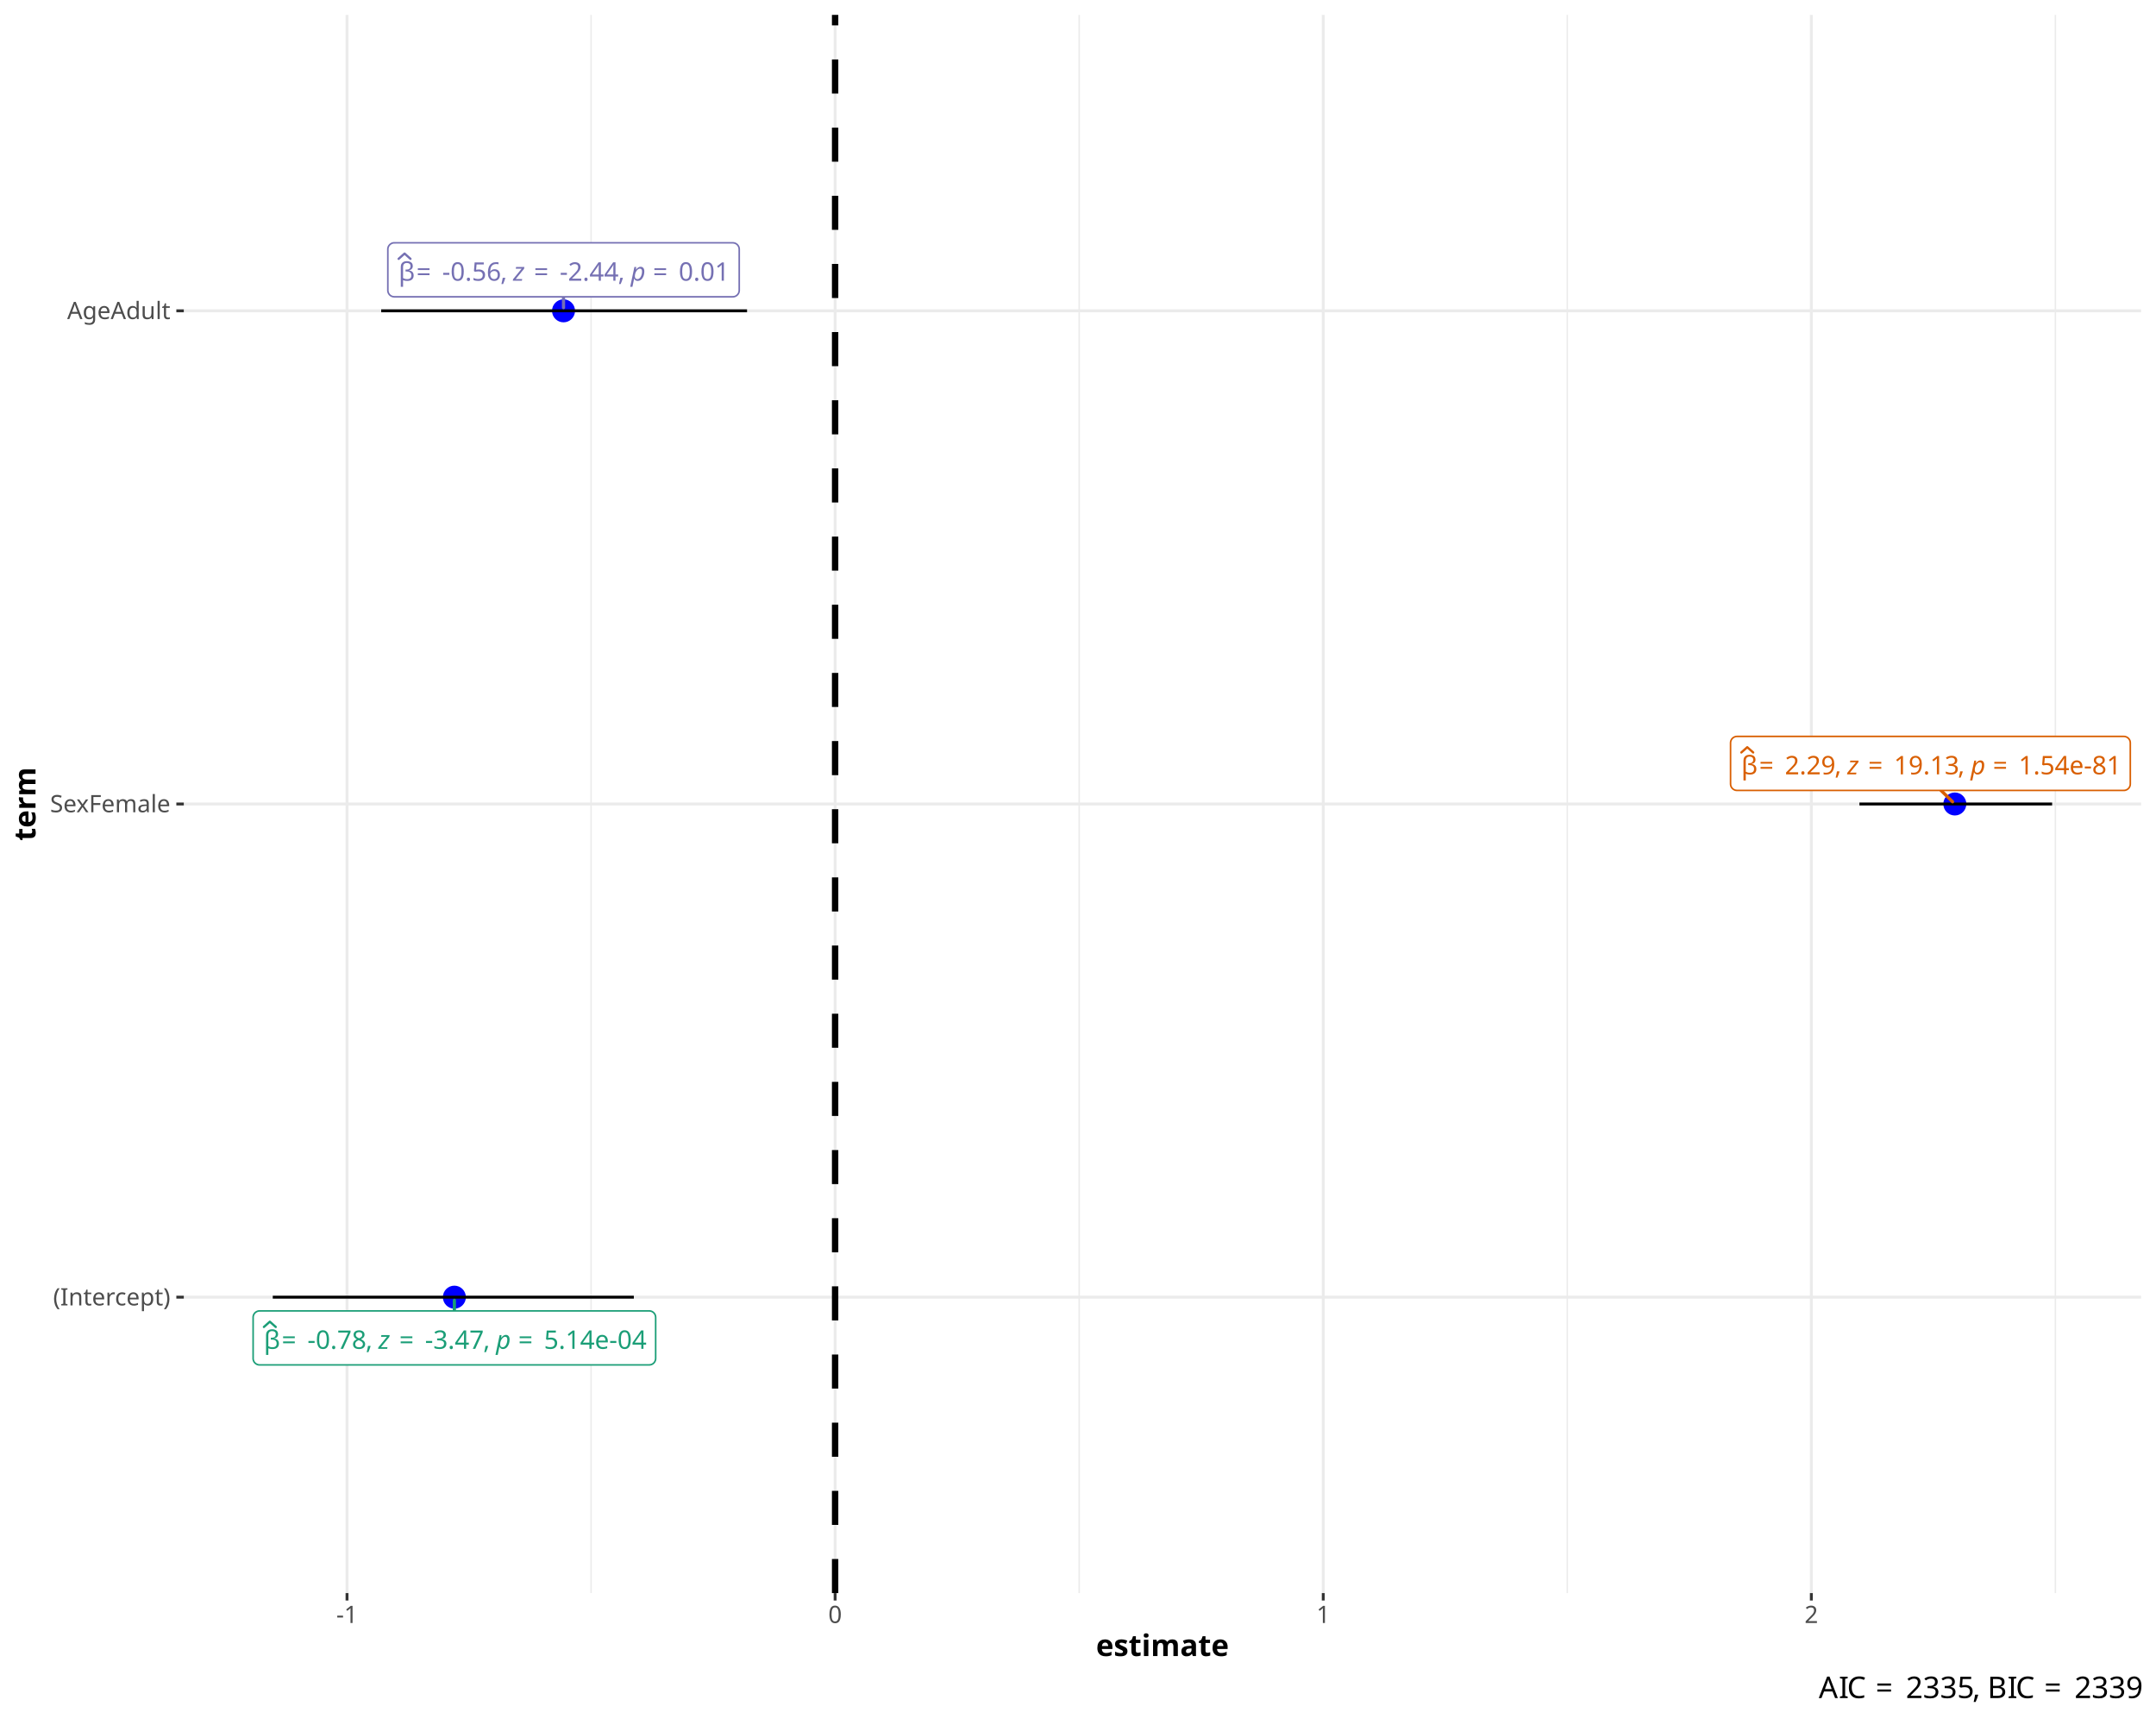
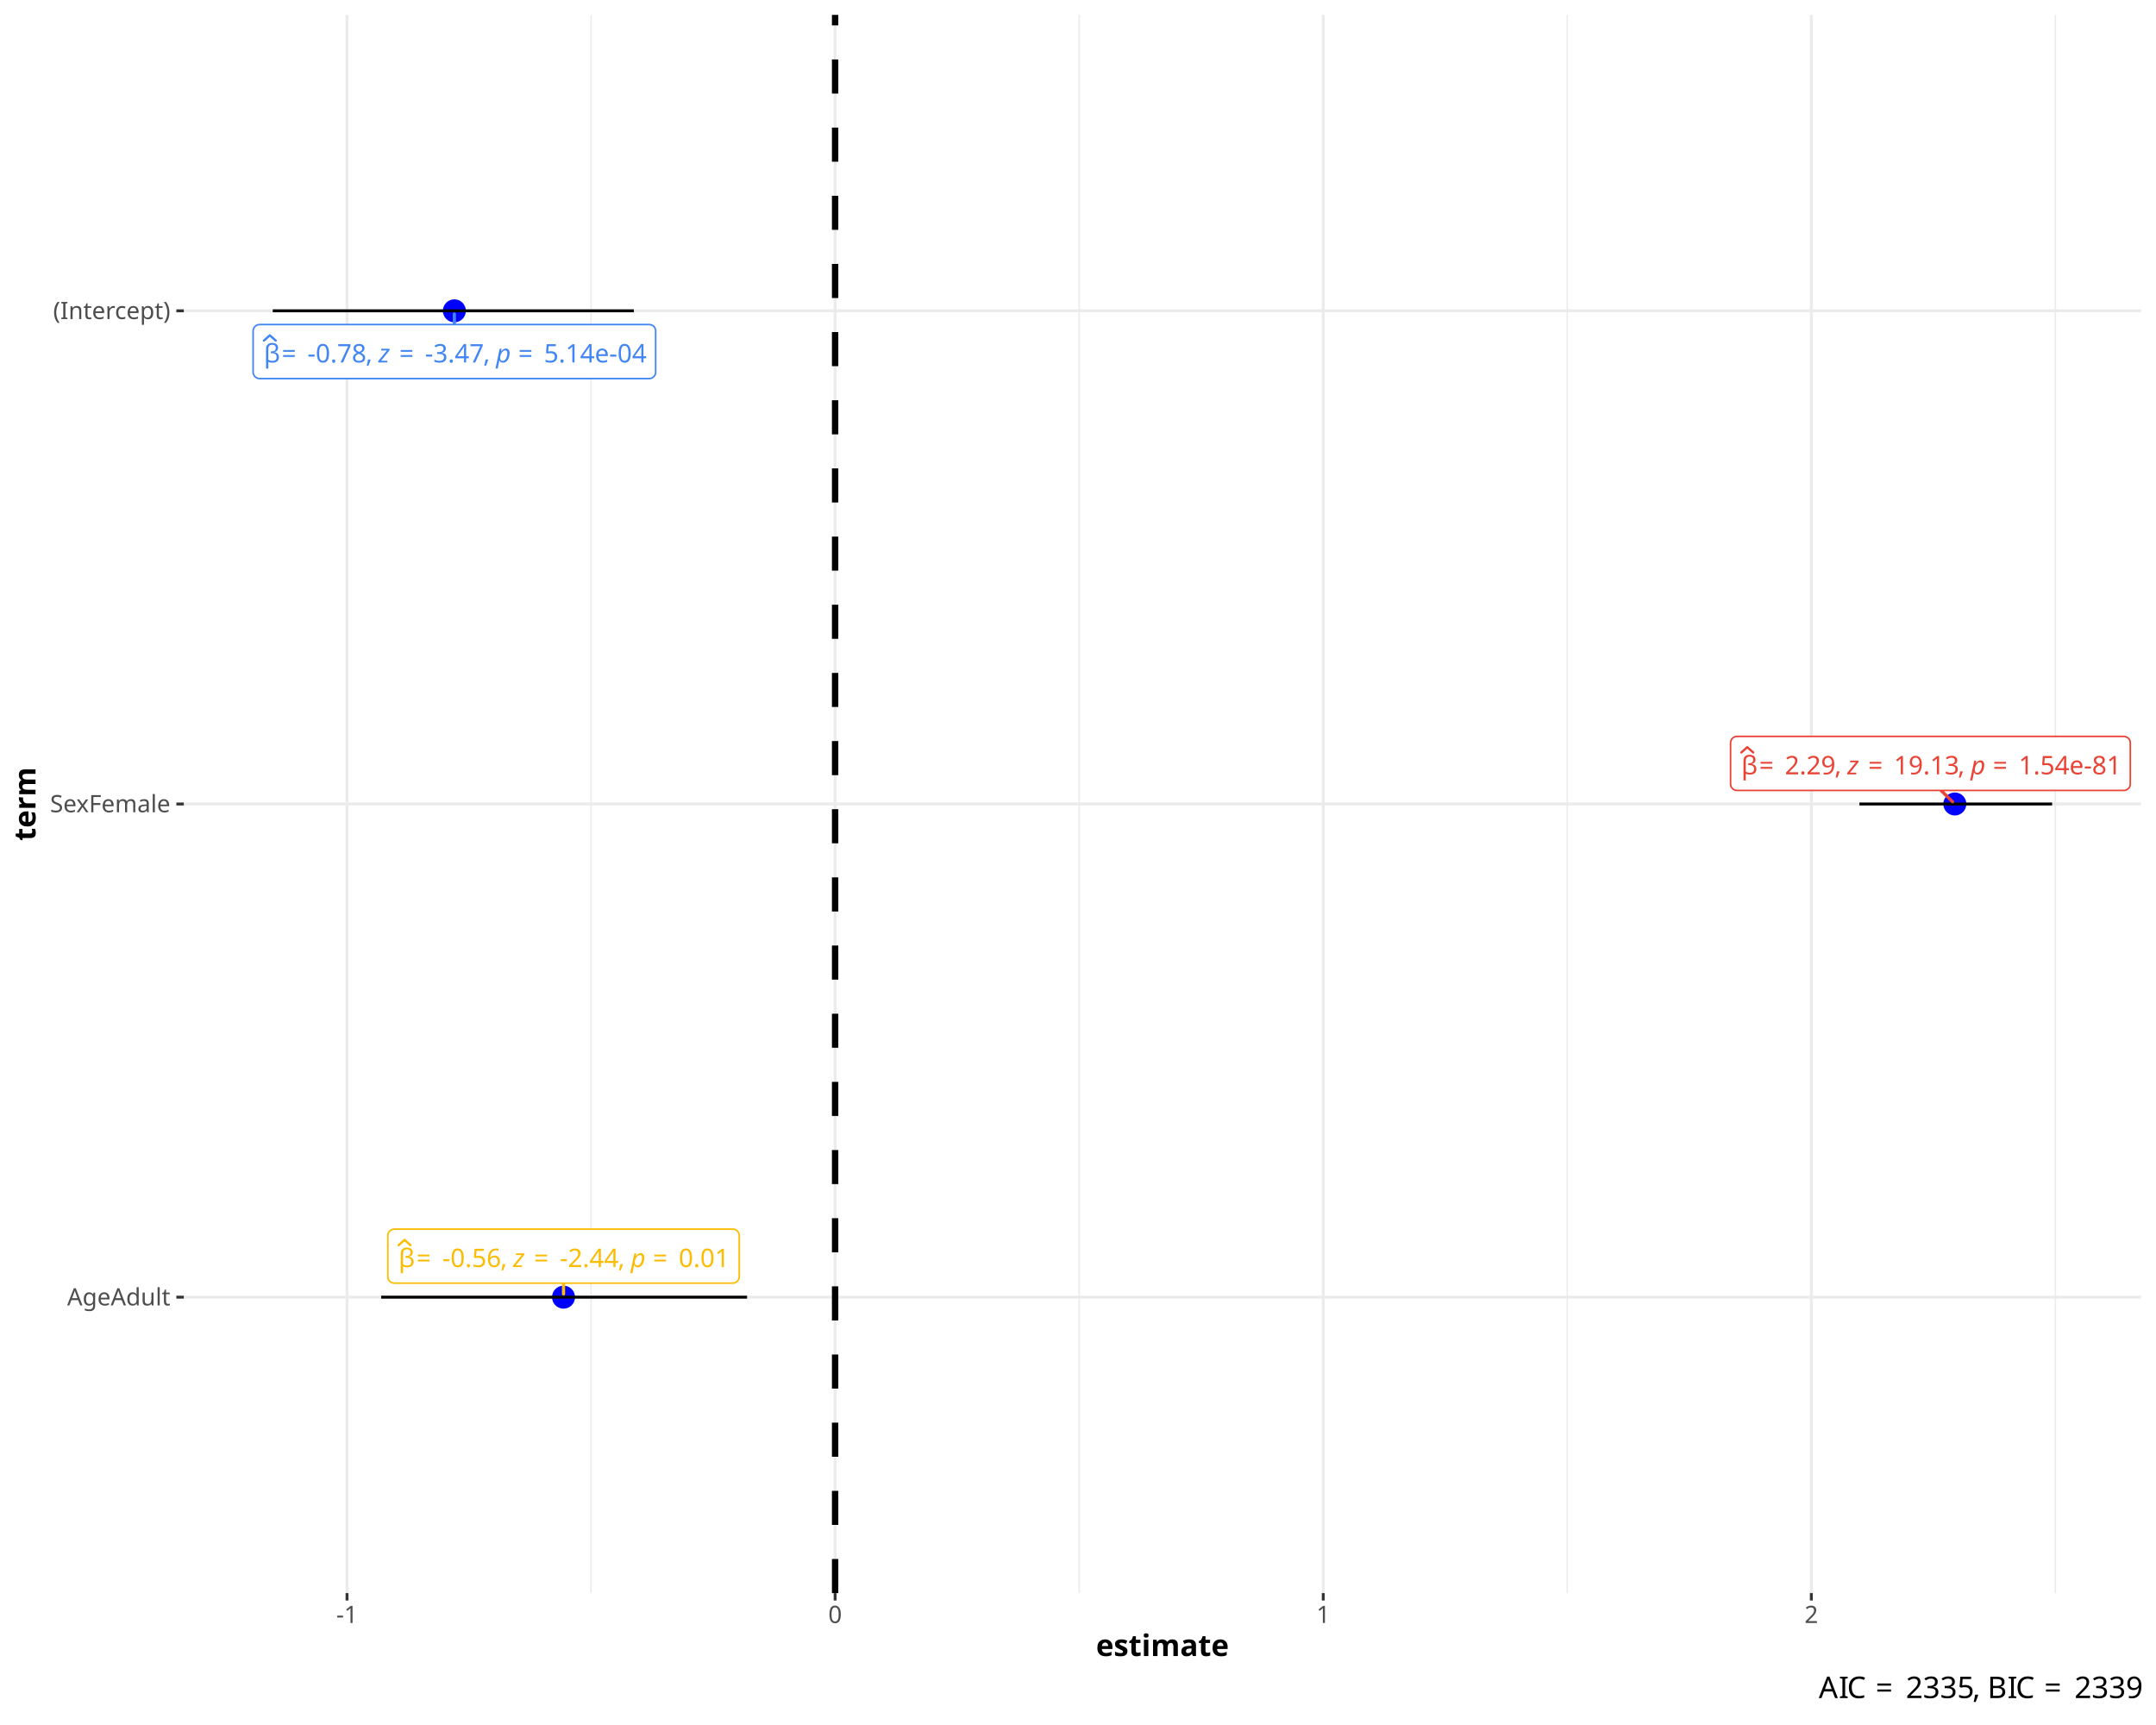
<svg xmlns="http://www.w3.org/2000/svg" class="svglite" data-engine-version="2.0" width="720.00pt" height="576.00pt" viewBox="0 0 720.00 576.00">
  <defs>
    <style type="text/css">
    .svglite line, .svglite polyline, .svglite polygon, .svglite path, .svglite rect, .svglite circle {
      fill: none;
      stroke: #000000;
      stroke-linecap: round;
      stroke-linejoin: round;
      stroke-miterlimit: 10.00;
    }
  </style>
  </defs>
  <rect width="100%" height="100%" style="stroke: none; fill: #FFFFFF;" />
  <defs>
    <clipPath id="cpMC4wMHw3MjAuMDB8MC4wMHw1NzYuMDA=">
      <rect x="0.00" y="0.00" width="720.00" height="576.00" />
    </clipPath>
  </defs>
  <g clip-path="url(#cpMC4wMHw3MjAuMDB8MC4wMHw1NzYuMDA=)">
    <rect x="0.00" y="0.00" width="720.00" height="576.00" style="stroke-width: 0.97; stroke: #FFFFFF; fill: #FFFFFF;" />
  </g>
  <defs>
    <clipPath id="cpNjEuMzh8NzE1LjAyfDQuOTh8NTMxLjk1">
      <rect x="61.38" y="4.98" width="653.64" height="526.97" />
    </clipPath>
  </defs>
  <g clip-path="url(#cpNjEuMzh8NzE1LjAyfDQuOTh8NTMxLjk1)">
    <rect x="61.38" y="4.98" width="653.64" height="526.97" style="stroke-width: 0.97; stroke: none; fill: #FFFFFF;" />
    <polyline points="197.39,531.95 197.39,4.98 " style="stroke-width: 0.48; stroke: #EBEBEB; stroke-linecap: butt;" />
    <polyline points="360.40,531.95 360.40,4.98 " style="stroke-width: 0.48; stroke: #EBEBEB; stroke-linecap: butt;" />
    <polyline points="523.40,531.95 523.40,4.98 " style="stroke-width: 0.48; stroke: #EBEBEB; stroke-linecap: butt;" />
    <polyline points="686.40,531.95 686.40,4.98 " style="stroke-width: 0.48; stroke: #EBEBEB; stroke-linecap: butt;" />
    <polyline points="61.38,433.14 715.02,433.14 " style="stroke-width: 0.97; stroke: #EBEBEB; stroke-linecap: butt;" />
    <polyline points="61.38,268.46 715.02,268.46 " style="stroke-width: 0.97; stroke: #EBEBEB; stroke-linecap: butt;" />
    <polyline points="61.38,103.79 715.02,103.79 " style="stroke-width: 0.97; stroke: #EBEBEB; stroke-linecap: butt;" />
    <polyline points="115.89,531.95 115.89,4.98 " style="stroke-width: 0.97; stroke: #EBEBEB; stroke-linecap: butt;" />
    <polyline points="278.89,531.95 278.89,4.98 " style="stroke-width: 0.97; stroke: #EBEBEB; stroke-linecap: butt;" />
    <polyline points="441.90,531.95 441.90,4.98 " style="stroke-width: 0.97; stroke: #EBEBEB; stroke-linecap: butt;" />
    <polyline points="604.90,531.95 604.90,4.98 " style="stroke-width: 0.97; stroke: #EBEBEB; stroke-linecap: butt;" />
-     <circle cx="151.74" cy="433.14" r="3.52" style="stroke-width: 0.64; stroke: #0000FF; fill: #0000FF;" />
+     <circle cx="151.74" cy="103.79" r="3.52" style="stroke-width: 0.64; stroke: #0000FF; fill: #0000FF;" />
    <circle cx="652.82" cy="268.46" r="3.52" style="stroke-width: 0.64; stroke: #0000FF; fill: #0000FF;" />
-     <circle cx="188.19" cy="103.79" r="3.52" style="stroke-width: 0.64; stroke: #0000FF; fill: #0000FF;" />
-     <polyline points="211.67,433.14 211.67,433.14 " style="stroke-width: 0.97; stroke-linecap: butt;" />
-     <polyline points="211.67,433.14 91.09,433.14 " style="stroke-width: 0.97; stroke-linecap: butt;" />
-     <polyline points="91.09,433.14 91.09,433.14 " style="stroke-width: 0.97; stroke-linecap: butt;" />
+     <circle cx="188.19" cy="433.14" r="3.52" style="stroke-width: 0.64; stroke: #0000FF; fill: #0000FF;" />
+     <polyline points="211.67,103.79 211.67,103.79 " style="stroke-width: 0.97; stroke-linecap: butt;" />
+     <polyline points="211.67,103.79 91.09,103.79 " style="stroke-width: 0.97; stroke-linecap: butt;" />
+     <polyline points="91.09,103.79 91.09,103.79 " style="stroke-width: 0.97; stroke-linecap: butt;" />
    <polyline points="685.31,268.46 685.31,268.46 " style="stroke-width: 0.97; stroke-linecap: butt;" />
    <polyline points="685.31,268.46 620.96,268.46 " style="stroke-width: 0.97; stroke-linecap: butt;" />
    <polyline points="620.96,268.46 620.96,268.46 " style="stroke-width: 0.97; stroke-linecap: butt;" />
-     <polyline points="249.48,103.79 249.48,103.79 " style="stroke-width: 0.97; stroke-linecap: butt;" />
-     <polyline points="249.48,103.79 127.30,103.79 " style="stroke-width: 0.97; stroke-linecap: butt;" />
-     <polyline points="127.30,103.79 127.30,103.79 " style="stroke-width: 0.97; stroke-linecap: butt;" />
+     <polyline points="249.48,433.14 249.48,433.14 " style="stroke-width: 0.97; stroke-linecap: butt;" />
+     <polyline points="249.48,433.14 127.30,433.14 " style="stroke-width: 0.97; stroke-linecap: butt;" />
+     <polyline points="127.30,433.14 127.30,433.14 " style="stroke-width: 0.97; stroke-linecap: butt;" />
    <line x1="278.89" y1="531.95" x2="278.89" y2="4.98" style="stroke-width: 2.13; stroke-dasharray: 11.38,11.38; stroke-linecap: butt;" />
-     <line x1="151.74" y1="437.73" x2="151.74" y2="434.21" style="stroke-width: 1.07; stroke: #1B9E77;" />
-     <line x1="648.20" y1="263.93" x2="652.06" y2="267.72" style="stroke-width: 1.07; stroke: #D95F02;" />
-     <line x1="188.19" y1="99.11" x2="188.19" y2="102.72" style="stroke-width: 1.07; stroke: #7570B3;" />
-     <polygon points="86.69,455.76 216.80,455.76 216.72,455.76 217.06,455.74 217.40,455.68 217.73,455.55 218.03,455.38 218.30,455.16 218.53,454.90 218.71,454.60 218.85,454.28 218.93,453.95 218.96,453.60 218.96,453.60 218.96,439.89 218.96,439.89 218.93,439.54 218.85,439.20 218.71,438.88 218.53,438.59 218.30,438.33 218.03,438.11 217.73,437.93 217.40,437.81 217.06,437.74 216.80,437.73 86.69,437.73 86.95,437.74 86.60,437.73 86.25,437.77 85.92,437.87 85.61,438.02 85.32,438.21 85.07,438.45 84.86,438.73 84.70,439.04 84.59,439.37 84.53,439.71 84.53,439.89 84.53,453.60 84.53,453.43 84.53,453.77 84.59,454.12 84.70,454.45 84.86,454.76 85.07,455.03 85.32,455.27 85.61,455.47 85.92,455.62 86.25,455.72 86.60,455.76 " style="stroke-width: 0.53; stroke: #1B9E77; fill: #FFFFFF;" />
-     <text x="88.13" y="450.39" style="font-size: 8.54px; fill: #1B9E77; font-family: sans;" textLength="3.96px" lengthAdjust="spacingAndGlyphs">β</text>
-     <polyline points="88.13,443.09 90.11,441.33 92.09,443.09 " style="stroke-width: 0.75; stroke: #1B9E77;" />
-     <text x="94.06" y="450.39" style="font-size: 8.54px; fill: #1B9E77; font-family: sans;" textLength="6.63px" lengthAdjust="spacingAndGlyphs">=</text>
-     <text x="102.66" y="450.39" style="font-size: 8.54px; fill: #1B9E77; font-family: sans;" textLength="19.46px" lengthAdjust="spacingAndGlyphs">-0.78</text>
-     <text x="122.12" y="450.39" style="font-size: 8.54px; fill: #1B9E77; font-family: sans;" textLength="2.14px" lengthAdjust="spacingAndGlyphs">,</text>
-     <text x="124.26" y="450.39" style="font-size: 8.54px; fill: #1B9E77; font-family: sans;" textLength="2.14px" lengthAdjust="spacingAndGlyphs"> </text>
-     <text x="126.39" y="450.39" style="font-size: 8.54px; font-style: italic; fill: #1B9E77; font-family: sans;" textLength="4.27px" lengthAdjust="spacingAndGlyphs">z</text>
-     <text x="133.32" y="450.39" style="font-size: 8.54px; fill: #1B9E77; font-family: sans;" textLength="6.63px" lengthAdjust="spacingAndGlyphs">=</text>
-     <text x="141.92" y="450.39" style="font-size: 8.54px; fill: #1B9E77; font-family: sans;" textLength="19.46px" lengthAdjust="spacingAndGlyphs">-3.47</text>
-     <text x="161.38" y="450.39" style="font-size: 8.54px; fill: #1B9E77; font-family: sans;" textLength="2.14px" lengthAdjust="spacingAndGlyphs">,</text>
-     <text x="163.51" y="450.39" style="font-size: 8.54px; fill: #1B9E77; font-family: sans;" textLength="2.14px" lengthAdjust="spacingAndGlyphs"> </text>
-     <text x="165.65" y="450.39" style="font-size: 8.54px; font-style: italic; fill: #1B9E77; font-family: sans;" textLength="4.75px" lengthAdjust="spacingAndGlyphs">p</text>
-     <text x="173.06" y="450.39" style="font-size: 8.54px; fill: #1B9E77; font-family: sans;" textLength="6.63px" lengthAdjust="spacingAndGlyphs">=</text>
-     <text x="181.66" y="450.39" style="font-size: 8.54px; fill: #1B9E77; font-family: sans;" textLength="33.70px" lengthAdjust="spacingAndGlyphs">5.14e-04</text>
-     <polygon points="580.08,263.93 709.26,263.93 709.17,263.93 709.52,263.92 709.86,263.85 710.18,263.72 710.49,263.55 710.75,263.33 710.99,263.07 711.17,262.78 711.31,262.46 711.39,262.12 711.42,261.77 711.42,261.77 711.42,248.06 711.42,248.06 711.39,247.71 711.31,247.37 711.17,247.05 710.99,246.76 710.75,246.50 710.49,246.28 710.18,246.11 709.86,245.98 709.52,245.91 709.26,245.90 580.08,245.90 580.34,245.91 579.99,245.90 579.65,245.94 579.31,246.04 579.00,246.19 578.71,246.38 578.46,246.63 578.25,246.90 578.09,247.21 577.98,247.54 577.93,247.88 577.92,248.06 577.92,261.77 577.93,261.60 577.93,261.95 577.98,262.29 578.09,262.62 578.25,262.93 578.46,263.20 578.71,263.45 579.00,263.64 579.31,263.79 579.65,263.89 579.99,263.93 " style="stroke-width: 0.53; stroke: #D95F02; fill: #FFFFFF;" />
-     <text x="581.52" y="258.56" style="font-size: 8.54px; fill: #D95F02; font-family: sans;" textLength="3.96px" lengthAdjust="spacingAndGlyphs">β</text>
-     <polyline points="581.52,251.26 583.50,249.50 585.48,251.26 " style="stroke-width: 0.75; stroke: #D95F02;" />
-     <text x="587.45" y="258.56" style="font-size: 8.54px; fill: #D95F02; font-family: sans;" textLength="6.63px" lengthAdjust="spacingAndGlyphs">=</text>
-     <text x="596.06" y="258.56" style="font-size: 8.54px; fill: #D95F02; font-family: sans;" textLength="16.61px" lengthAdjust="spacingAndGlyphs">2.29</text>
-     <text x="612.67" y="258.56" style="font-size: 8.54px; fill: #D95F02; font-family: sans;" textLength="2.14px" lengthAdjust="spacingAndGlyphs">,</text>
-     <text x="614.81" y="258.56" style="font-size: 8.54px; fill: #D95F02; font-family: sans;" textLength="2.14px" lengthAdjust="spacingAndGlyphs"> </text>
-     <text x="616.94" y="258.56" style="font-size: 8.54px; font-style: italic; fill: #D95F02; font-family: sans;" textLength="4.27px" lengthAdjust="spacingAndGlyphs">z</text>
-     <text x="623.87" y="258.56" style="font-size: 8.54px; fill: #D95F02; font-family: sans;" textLength="6.63px" lengthAdjust="spacingAndGlyphs">=</text>
-     <text x="632.47" y="258.56" style="font-size: 8.54px; fill: #D95F02; font-family: sans;" textLength="21.36px" lengthAdjust="spacingAndGlyphs">19.13</text>
-     <text x="653.83" y="258.56" style="font-size: 8.54px; fill: #D95F02; font-family: sans;" textLength="2.14px" lengthAdjust="spacingAndGlyphs">,</text>
-     <text x="655.97" y="258.56" style="font-size: 8.54px; fill: #D95F02; font-family: sans;" textLength="2.14px" lengthAdjust="spacingAndGlyphs"> </text>
-     <text x="658.10" y="258.56" style="font-size: 8.54px; font-style: italic; fill: #D95F02; font-family: sans;" textLength="4.75px" lengthAdjust="spacingAndGlyphs">p</text>
-     <text x="665.52" y="258.56" style="font-size: 8.54px; fill: #D95F02; font-family: sans;" textLength="6.63px" lengthAdjust="spacingAndGlyphs">=</text>
-     <text x="674.12" y="258.56" style="font-size: 8.54px; fill: #D95F02; font-family: sans;" textLength="33.70px" lengthAdjust="spacingAndGlyphs">1.54e-81</text>
-     <polygon points="131.68,99.11 244.71,99.11 244.62,99.10 244.97,99.09 245.31,99.02 245.63,98.90 245.93,98.72 246.20,98.50 246.43,98.24 246.62,97.95 246.76,97.63 246.84,97.29 246.87,96.95 246.87,96.95 246.87,83.23 246.87,83.23 246.84,82.88 246.76,82.55 246.62,82.23 246.43,81.93 246.20,81.67 245.93,81.45 245.63,81.28 245.31,81.16 244.97,81.09 244.71,81.07 131.68,81.07 131.94,81.09 131.59,81.07 131.25,81.11 130.91,81.21 130.60,81.36 130.31,81.56 130.06,81.80 129.85,82.08 129.69,82.38 129.58,82.71 129.52,83.06 129.52,83.23 129.52,96.95 129.52,96.77 129.52,97.12 129.58,97.46 129.69,97.79 129.85,98.10 130.06,98.38 130.31,98.62 130.60,98.82 130.91,98.97 131.25,99.06 131.59,99.10 " style="stroke-width: 0.53; stroke: #7570B3; fill: #FFFFFF;" />
-     <text x="133.12" y="93.73" style="font-size: 8.54px; fill: #7570B3; font-family: sans;" textLength="3.96px" lengthAdjust="spacingAndGlyphs">β</text>
-     <polyline points="133.12,86.43 135.10,84.67 137.08,86.43 " style="stroke-width: 0.75; stroke: #7570B3;" />
-     <text x="139.05" y="93.73" style="font-size: 8.54px; fill: #7570B3; font-family: sans;" textLength="6.63px" lengthAdjust="spacingAndGlyphs">=</text>
-     <text x="147.66" y="93.73" style="font-size: 8.54px; fill: #7570B3; font-family: sans;" textLength="19.46px" lengthAdjust="spacingAndGlyphs">-0.56</text>
-     <text x="167.11" y="93.73" style="font-size: 8.54px; fill: #7570B3; font-family: sans;" textLength="2.14px" lengthAdjust="spacingAndGlyphs">,</text>
-     <text x="169.25" y="93.73" style="font-size: 8.54px; fill: #7570B3; font-family: sans;" textLength="2.14px" lengthAdjust="spacingAndGlyphs"> </text>
-     <text x="171.38" y="93.73" style="font-size: 8.54px; font-style: italic; fill: #7570B3; font-family: sans;" textLength="4.27px" lengthAdjust="spacingAndGlyphs">z</text>
-     <text x="178.31" y="93.73" style="font-size: 8.54px; fill: #7570B3; font-family: sans;" textLength="6.63px" lengthAdjust="spacingAndGlyphs">=</text>
-     <text x="186.91" y="93.73" style="font-size: 8.54px; fill: #7570B3; font-family: sans;" textLength="19.46px" lengthAdjust="spacingAndGlyphs">-2.44</text>
-     <text x="206.37" y="93.73" style="font-size: 8.54px; fill: #7570B3; font-family: sans;" textLength="2.14px" lengthAdjust="spacingAndGlyphs">,</text>
-     <text x="208.50" y="93.73" style="font-size: 8.54px; fill: #7570B3; font-family: sans;" textLength="2.14px" lengthAdjust="spacingAndGlyphs"> </text>
-     <text x="210.64" y="93.73" style="font-size: 8.54px; font-style: italic; fill: #7570B3; font-family: sans;" textLength="4.75px" lengthAdjust="spacingAndGlyphs">p</text>
-     <text x="218.05" y="93.73" style="font-size: 8.54px; fill: #7570B3; font-family: sans;" textLength="6.63px" lengthAdjust="spacingAndGlyphs">=</text>
-     <text x="226.65" y="93.73" style="font-size: 8.54px; fill: #7570B3; font-family: sans;" textLength="16.61px" lengthAdjust="spacingAndGlyphs">0.01</text>
+     <line x1="151.74" y1="108.37" x2="151.74" y2="104.85" style="stroke-width: 1.07; stroke: #4285F4;" />
+     <line x1="648.20" y1="263.93" x2="652.06" y2="267.72" style="stroke-width: 1.07; stroke: #EA4335;" />
+     <line x1="188.19" y1="428.46" x2="188.19" y2="432.07" style="stroke-width: 1.07; stroke: #FBBC04;" />
+     <polygon points="86.69,126.41 216.80,126.41 216.72,126.41 217.06,126.39 217.40,126.32 217.73,126.20 218.03,126.02 218.30,125.80 218.53,125.54 218.71,125.25 218.85,124.93 218.93,124.59 218.96,124.25 218.96,124.25 218.96,110.53 218.96,110.53 218.93,110.19 218.85,109.85 218.71,109.53 218.53,109.23 218.30,108.97 218.03,108.75 217.73,108.58 217.40,108.46 217.06,108.39 216.80,108.37 86.69,108.37 86.95,108.39 86.60,108.37 86.25,108.42 85.92,108.51 85.61,108.66 85.32,108.86 85.07,109.10 84.86,109.38 84.70,109.69 84.59,110.02 84.53,110.36 84.53,110.53 84.53,124.25 84.53,124.07 84.53,124.42 84.59,124.76 84.70,125.09 84.86,125.40 85.07,125.68 85.32,125.92 85.61,126.12 85.92,126.27 86.25,126.36 86.60,126.41 " style="stroke-width: 0.53; stroke: #4285F4; fill: #FFFFFF;" />
+     <text x="88.13" y="121.03" style="font-size: 8.54px; fill: #4285F4; font-family: sans;" textLength="3.96px" lengthAdjust="spacingAndGlyphs">β</text>
+     <polyline points="88.13,113.73 90.11,111.97 92.09,113.73 " style="stroke-width: 0.75; stroke: #4285F4;" />
+     <text x="94.06" y="121.03" style="font-size: 8.54px; fill: #4285F4; font-family: sans;" textLength="6.63px" lengthAdjust="spacingAndGlyphs">=</text>
+     <text x="102.66" y="121.03" style="font-size: 8.54px; fill: #4285F4; font-family: sans;" textLength="19.46px" lengthAdjust="spacingAndGlyphs">-0.78</text>
+     <text x="122.12" y="121.03" style="font-size: 8.54px; fill: #4285F4; font-family: sans;" textLength="2.14px" lengthAdjust="spacingAndGlyphs">,</text>
+     <text x="124.26" y="121.03" style="font-size: 8.54px; fill: #4285F4; font-family: sans;" textLength="2.14px" lengthAdjust="spacingAndGlyphs"> </text>
+     <text x="126.39" y="121.03" style="font-size: 8.54px; font-style: italic; fill: #4285F4; font-family: sans;" textLength="4.27px" lengthAdjust="spacingAndGlyphs">z</text>
+     <text x="133.32" y="121.03" style="font-size: 8.54px; fill: #4285F4; font-family: sans;" textLength="6.63px" lengthAdjust="spacingAndGlyphs">=</text>
+     <text x="141.92" y="121.03" style="font-size: 8.54px; fill: #4285F4; font-family: sans;" textLength="19.46px" lengthAdjust="spacingAndGlyphs">-3.47</text>
+     <text x="161.38" y="121.03" style="font-size: 8.54px; fill: #4285F4; font-family: sans;" textLength="2.14px" lengthAdjust="spacingAndGlyphs">,</text>
+     <text x="163.51" y="121.03" style="font-size: 8.54px; fill: #4285F4; font-family: sans;" textLength="2.14px" lengthAdjust="spacingAndGlyphs"> </text>
+     <text x="165.65" y="121.03" style="font-size: 8.54px; font-style: italic; fill: #4285F4; font-family: sans;" textLength="4.75px" lengthAdjust="spacingAndGlyphs">p</text>
+     <text x="173.06" y="121.03" style="font-size: 8.54px; fill: #4285F4; font-family: sans;" textLength="6.63px" lengthAdjust="spacingAndGlyphs">=</text>
+     <text x="181.66" y="121.03" style="font-size: 8.54px; fill: #4285F4; font-family: sans;" textLength="33.70px" lengthAdjust="spacingAndGlyphs">5.14e-04</text>
+     <polygon points="580.08,263.93 709.26,263.93 709.17,263.93 709.52,263.92 709.86,263.85 710.18,263.72 710.49,263.55 710.75,263.33 710.99,263.07 711.17,262.78 711.31,262.46 711.39,262.12 711.42,261.77 711.42,261.77 711.42,248.06 711.42,248.06 711.39,247.71 711.31,247.37 711.17,247.05 710.99,246.76 710.75,246.50 710.49,246.28 710.18,246.11 709.86,245.98 709.52,245.91 709.26,245.90 580.08,245.90 580.34,245.91 579.99,245.90 579.65,245.94 579.31,246.04 579.00,246.19 578.71,246.38 578.46,246.63 578.25,246.90 578.09,247.21 577.98,247.54 577.93,247.88 577.92,248.06 577.92,261.77 577.93,261.60 577.93,261.95 577.98,262.29 578.09,262.62 578.25,262.93 578.46,263.20 578.71,263.45 579.00,263.64 579.31,263.79 579.65,263.89 579.99,263.93 " style="stroke-width: 0.53; stroke: #EA4335; fill: #FFFFFF;" />
+     <text x="581.52" y="258.56" style="font-size: 8.54px; fill: #EA4335; font-family: sans;" textLength="3.96px" lengthAdjust="spacingAndGlyphs">β</text>
+     <polyline points="581.52,251.26 583.50,249.50 585.48,251.26 " style="stroke-width: 0.75; stroke: #EA4335;" />
+     <text x="587.45" y="258.56" style="font-size: 8.54px; fill: #EA4335; font-family: sans;" textLength="6.63px" lengthAdjust="spacingAndGlyphs">=</text>
+     <text x="596.06" y="258.56" style="font-size: 8.54px; fill: #EA4335; font-family: sans;" textLength="16.61px" lengthAdjust="spacingAndGlyphs">2.29</text>
+     <text x="612.67" y="258.56" style="font-size: 8.54px; fill: #EA4335; font-family: sans;" textLength="2.14px" lengthAdjust="spacingAndGlyphs">,</text>
+     <text x="614.81" y="258.56" style="font-size: 8.54px; fill: #EA4335; font-family: sans;" textLength="2.14px" lengthAdjust="spacingAndGlyphs"> </text>
+     <text x="616.94" y="258.56" style="font-size: 8.54px; font-style: italic; fill: #EA4335; font-family: sans;" textLength="4.27px" lengthAdjust="spacingAndGlyphs">z</text>
+     <text x="623.87" y="258.56" style="font-size: 8.54px; fill: #EA4335; font-family: sans;" textLength="6.63px" lengthAdjust="spacingAndGlyphs">=</text>
+     <text x="632.47" y="258.56" style="font-size: 8.54px; fill: #EA4335; font-family: sans;" textLength="21.36px" lengthAdjust="spacingAndGlyphs">19.13</text>
+     <text x="653.83" y="258.56" style="font-size: 8.54px; fill: #EA4335; font-family: sans;" textLength="2.14px" lengthAdjust="spacingAndGlyphs">,</text>
+     <text x="655.97" y="258.56" style="font-size: 8.54px; fill: #EA4335; font-family: sans;" textLength="2.14px" lengthAdjust="spacingAndGlyphs"> </text>
+     <text x="658.10" y="258.56" style="font-size: 8.54px; font-style: italic; fill: #EA4335; font-family: sans;" textLength="4.75px" lengthAdjust="spacingAndGlyphs">p</text>
+     <text x="665.52" y="258.56" style="font-size: 8.54px; fill: #EA4335; font-family: sans;" textLength="6.63px" lengthAdjust="spacingAndGlyphs">=</text>
+     <text x="674.12" y="258.56" style="font-size: 8.54px; fill: #EA4335; font-family: sans;" textLength="33.70px" lengthAdjust="spacingAndGlyphs">1.54e-81</text>
+     <polygon points="131.68,428.46 244.71,428.46 244.62,428.46 244.97,428.44 245.31,428.37 245.63,428.25 245.93,428.08 246.20,427.86 246.43,427.60 246.62,427.30 246.76,426.98 246.84,426.65 246.87,426.30 246.87,426.30 246.87,412.58 246.87,412.58 246.84,412.24 246.76,411.90 246.62,411.58 246.43,411.29 246.20,411.03 245.93,410.81 245.63,410.63 245.31,410.51 244.97,410.44 244.71,410.42 131.68,410.42 131.94,410.44 131.59,410.43 131.25,410.47 130.91,410.56 130.60,410.71 130.31,410.91 130.06,411.15 129.85,411.43 129.69,411.74 129.58,412.07 129.52,412.41 129.52,412.58 129.52,426.30 129.52,426.13 129.52,426.47 129.58,426.82 129.69,427.15 129.85,427.45 130.06,427.73 130.31,427.97 130.60,428.17 130.91,428.32 131.25,428.42 131.59,428.46 " style="stroke-width: 0.53; stroke: #FBBC04; fill: #FFFFFF;" />
+     <text x="133.12" y="423.09" style="font-size: 8.54px; fill: #FBBC04; font-family: sans;" textLength="3.96px" lengthAdjust="spacingAndGlyphs">β</text>
+     <polyline points="133.12,415.79 135.10,414.02 137.08,415.79 " style="stroke-width: 0.75; stroke: #FBBC04;" />
+     <text x="139.05" y="423.09" style="font-size: 8.54px; fill: #FBBC04; font-family: sans;" textLength="6.63px" lengthAdjust="spacingAndGlyphs">=</text>
+     <text x="147.66" y="423.09" style="font-size: 8.54px; fill: #FBBC04; font-family: sans;" textLength="19.46px" lengthAdjust="spacingAndGlyphs">-0.56</text>
+     <text x="167.11" y="423.09" style="font-size: 8.54px; fill: #FBBC04; font-family: sans;" textLength="2.14px" lengthAdjust="spacingAndGlyphs">,</text>
+     <text x="169.25" y="423.09" style="font-size: 8.54px; fill: #FBBC04; font-family: sans;" textLength="2.14px" lengthAdjust="spacingAndGlyphs"> </text>
+     <text x="171.38" y="423.09" style="font-size: 8.54px; font-style: italic; fill: #FBBC04; font-family: sans;" textLength="4.27px" lengthAdjust="spacingAndGlyphs">z</text>
+     <text x="178.31" y="423.09" style="font-size: 8.54px; fill: #FBBC04; font-family: sans;" textLength="6.63px" lengthAdjust="spacingAndGlyphs">=</text>
+     <text x="186.91" y="423.09" style="font-size: 8.54px; fill: #FBBC04; font-family: sans;" textLength="19.46px" lengthAdjust="spacingAndGlyphs">-2.44</text>
+     <text x="206.37" y="423.09" style="font-size: 8.54px; fill: #FBBC04; font-family: sans;" textLength="2.14px" lengthAdjust="spacingAndGlyphs">,</text>
+     <text x="208.50" y="423.09" style="font-size: 8.54px; fill: #FBBC04; font-family: sans;" textLength="2.14px" lengthAdjust="spacingAndGlyphs"> </text>
+     <text x="210.64" y="423.09" style="font-size: 8.54px; font-style: italic; fill: #FBBC04; font-family: sans;" textLength="4.75px" lengthAdjust="spacingAndGlyphs">p</text>
+     <text x="218.05" y="423.09" style="font-size: 8.54px; fill: #FBBC04; font-family: sans;" textLength="6.63px" lengthAdjust="spacingAndGlyphs">=</text>
+     <text x="226.65" y="423.09" style="font-size: 8.54px; fill: #FBBC04; font-family: sans;" textLength="16.61px" lengthAdjust="spacingAndGlyphs">0.01</text>
  </g>
  <g clip-path="url(#cpMC4wMHw3MjAuMDB8MC4wMHw1NzYuMDA=)">
-     <text x="56.90" y="435.89" text-anchor="end" style="font-size: 8.00px; fill: #4D4D4D; font-family: sans;" textLength="36.46px" lengthAdjust="spacingAndGlyphs">(Intercept)</text>
+     <text x="56.90" y="435.89" text-anchor="end" style="font-size: 8.00px; fill: #4D4D4D; font-family: sans;" textLength="32.47px" lengthAdjust="spacingAndGlyphs">AgeAdult</text>
    <text x="56.90" y="271.22" text-anchor="end" style="font-size: 8.00px; fill: #4D4D4D; font-family: sans;" textLength="40.47px" lengthAdjust="spacingAndGlyphs">SexFemale</text>
-     <text x="56.90" y="106.54" text-anchor="end" style="font-size: 8.00px; fill: #4D4D4D; font-family: sans;" textLength="32.47px" lengthAdjust="spacingAndGlyphs">AgeAdult</text>
+     <text x="56.90" y="106.54" text-anchor="end" style="font-size: 8.00px; fill: #4D4D4D; font-family: sans;" textLength="36.46px" lengthAdjust="spacingAndGlyphs">(Intercept)</text>
    <polyline points="58.89,433.14 61.38,433.14 " style="stroke-width: 0.97; stroke: #333333; stroke-linecap: butt;" />
    <polyline points="58.89,268.46 61.38,268.46 " style="stroke-width: 0.97; stroke: #333333; stroke-linecap: butt;" />
    <polyline points="58.89,103.79 61.38,103.79 " style="stroke-width: 0.97; stroke: #333333; stroke-linecap: butt;" />
    <polyline points="115.89,534.44 115.89,531.95 " style="stroke-width: 0.97; stroke: #333333; stroke-linecap: butt;" />
    <polyline points="278.89,534.44 278.89,531.95 " style="stroke-width: 0.97; stroke: #333333; stroke-linecap: butt;" />
    <polyline points="441.90,534.44 441.90,531.95 " style="stroke-width: 0.97; stroke: #333333; stroke-linecap: butt;" />
    <polyline points="604.90,534.44 604.90,531.95 " style="stroke-width: 0.97; stroke: #333333; stroke-linecap: butt;" />
    <text x="115.89" y="541.94" text-anchor="middle" style="font-size: 8.00px; fill: #4D4D4D; font-family: sans;" textLength="7.11px" lengthAdjust="spacingAndGlyphs">-1</text>
    <text x="278.89" y="541.94" text-anchor="middle" style="font-size: 8.00px; fill: #4D4D4D; font-family: sans;" textLength="4.45px" lengthAdjust="spacingAndGlyphs">0</text>
    <text x="441.90" y="541.94" text-anchor="middle" style="font-size: 8.00px; fill: #4D4D4D; font-family: sans;" textLength="4.45px" lengthAdjust="spacingAndGlyphs">1</text>
    <text x="604.90" y="541.94" text-anchor="middle" style="font-size: 8.00px; fill: #4D4D4D; font-family: sans;" textLength="4.45px" lengthAdjust="spacingAndGlyphs">2</text>
    <text x="388.20" y="552.97" text-anchor="middle" style="font-size: 10.00px; font-weight: bold; font-family: sans;" textLength="37.80px" lengthAdjust="spacingAndGlyphs">estimate</text>
    <text transform="translate(11.86,268.46) rotate(-90)" text-anchor="middle" style="font-size: 10.00px; font-weight: bold; font-family: sans;" textLength="20.00px" lengthAdjust="spacingAndGlyphs">term</text>
    <text x="607.38" y="567.01" style="font-size: 10.00px; font-family: sans;" textLength="6.67px" lengthAdjust="spacingAndGlyphs">A</text>
    <text x="614.05" y="567.01" style="font-size: 10.00px; font-family: sans;" textLength="2.78px" lengthAdjust="spacingAndGlyphs">I</text>
    <text x="616.83" y="567.01" style="font-size: 10.00px; font-family: sans;" textLength="7.22px" lengthAdjust="spacingAndGlyphs">C</text>
    <text x="626.37" y="567.01" style="font-size: 10.00px; font-family: sans;" textLength="7.76px" lengthAdjust="spacingAndGlyphs">=</text>
    <text x="636.45" y="567.01" style="font-size: 10.00px; font-family: sans;" textLength="22.25px" lengthAdjust="spacingAndGlyphs">2335</text>
    <text x="658.70" y="567.01" style="font-size: 10.00px; font-family: sans;" textLength="2.50px" lengthAdjust="spacingAndGlyphs">,</text>
    <text x="661.20" y="567.01" style="font-size: 10.00px; font-family: sans;" textLength="2.50px" lengthAdjust="spacingAndGlyphs"> </text>
    <text x="663.70" y="567.01" style="font-size: 10.00px; font-family: sans;" textLength="6.67px" lengthAdjust="spacingAndGlyphs">B</text>
    <text x="670.37" y="567.01" style="font-size: 10.00px; font-family: sans;" textLength="2.78px" lengthAdjust="spacingAndGlyphs">I</text>
    <text x="673.15" y="567.01" style="font-size: 10.00px; font-family: sans;" textLength="7.22px" lengthAdjust="spacingAndGlyphs">C</text>
    <text x="682.69" y="567.01" style="font-size: 10.00px; font-family: sans;" textLength="7.76px" lengthAdjust="spacingAndGlyphs">=</text>
    <text x="692.77" y="567.01" style="font-size: 10.00px; font-family: sans;" textLength="22.25px" lengthAdjust="spacingAndGlyphs">2339</text>
  </g>
</svg>
